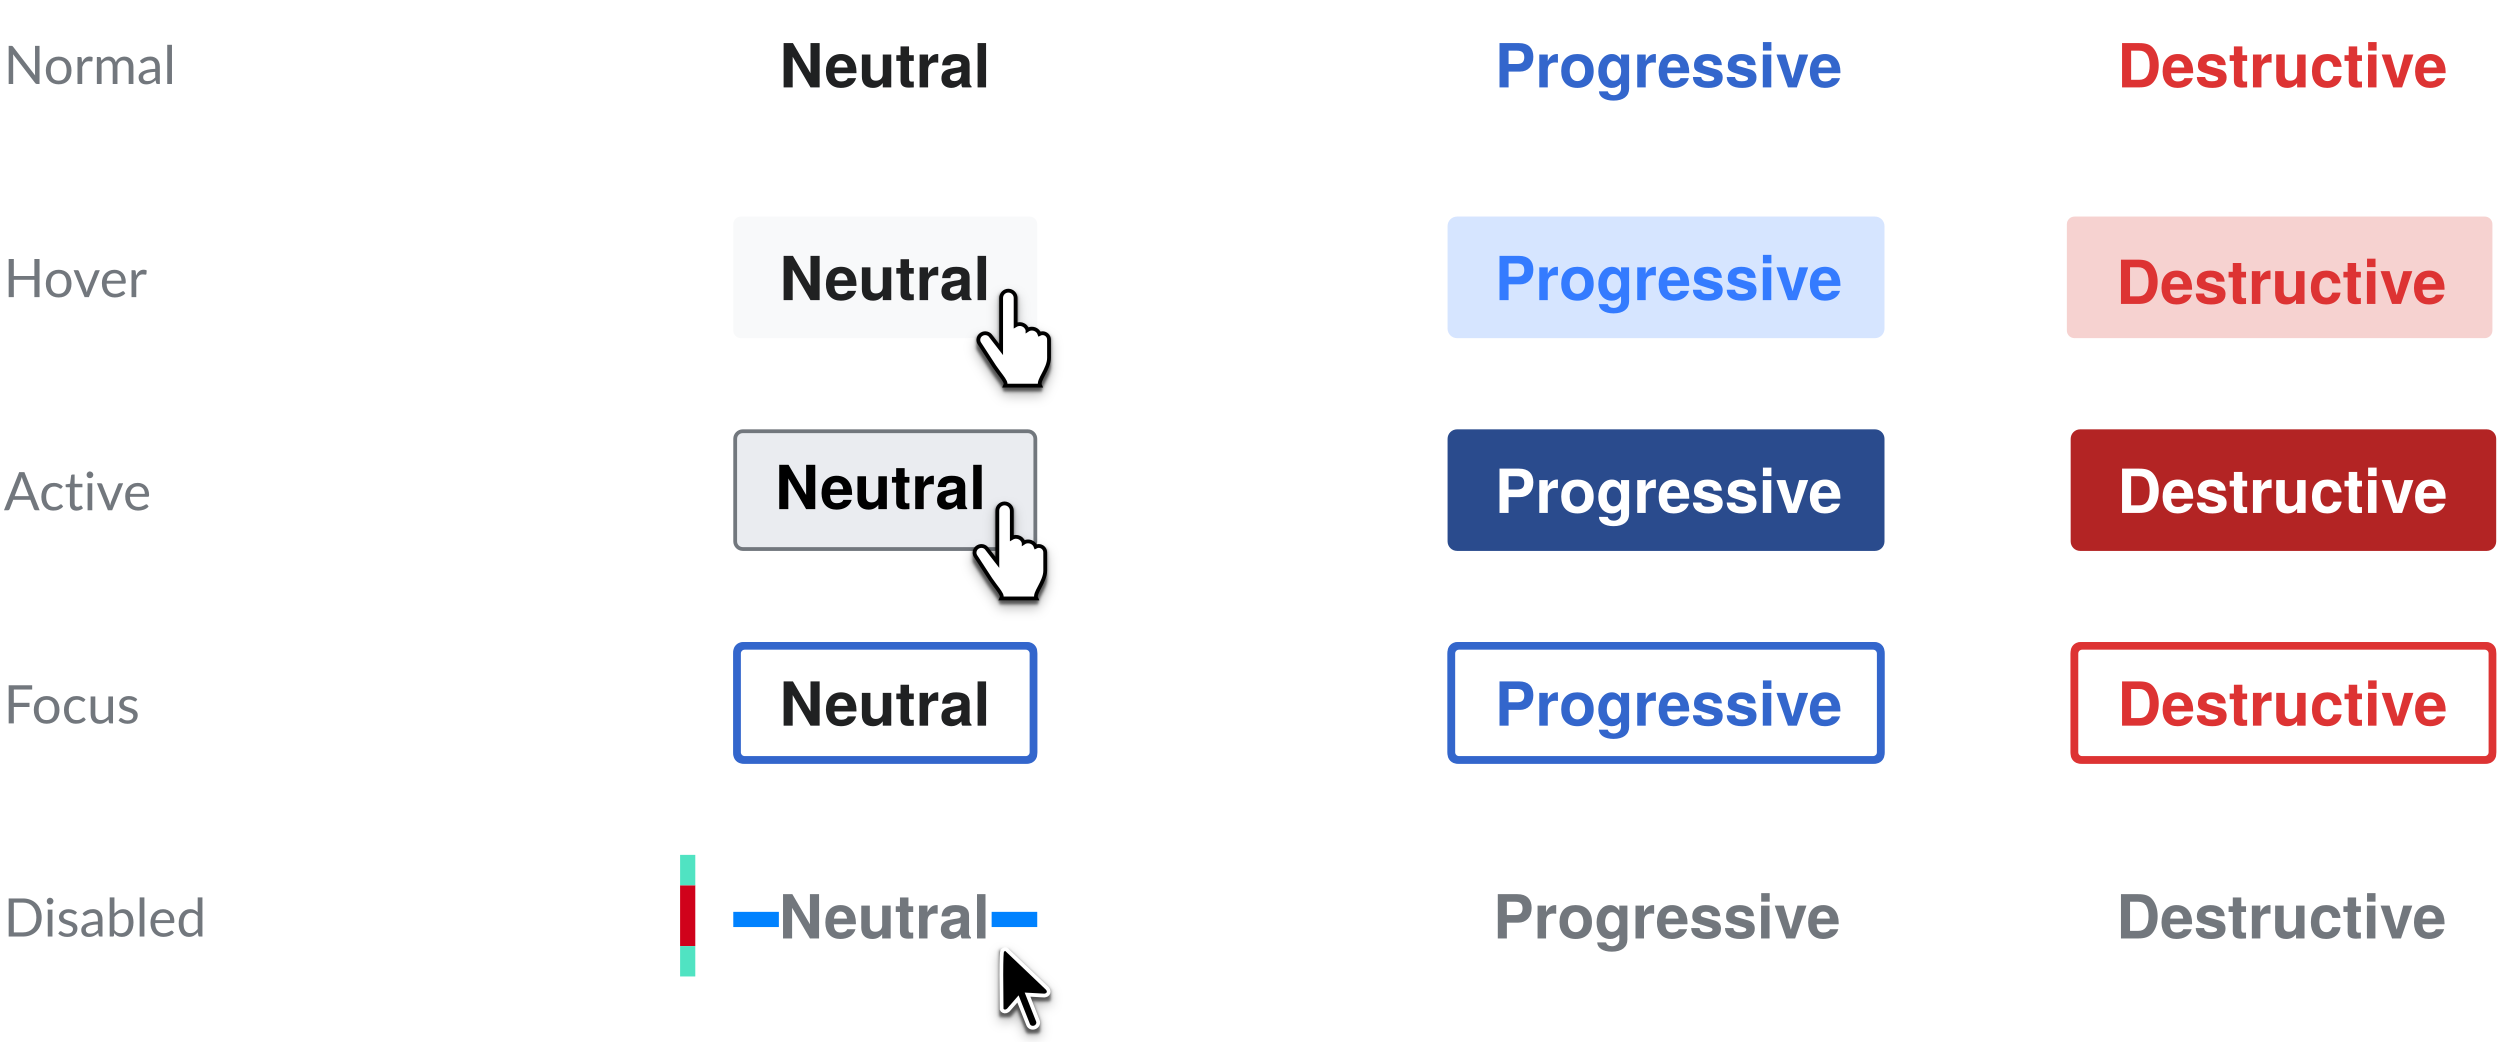
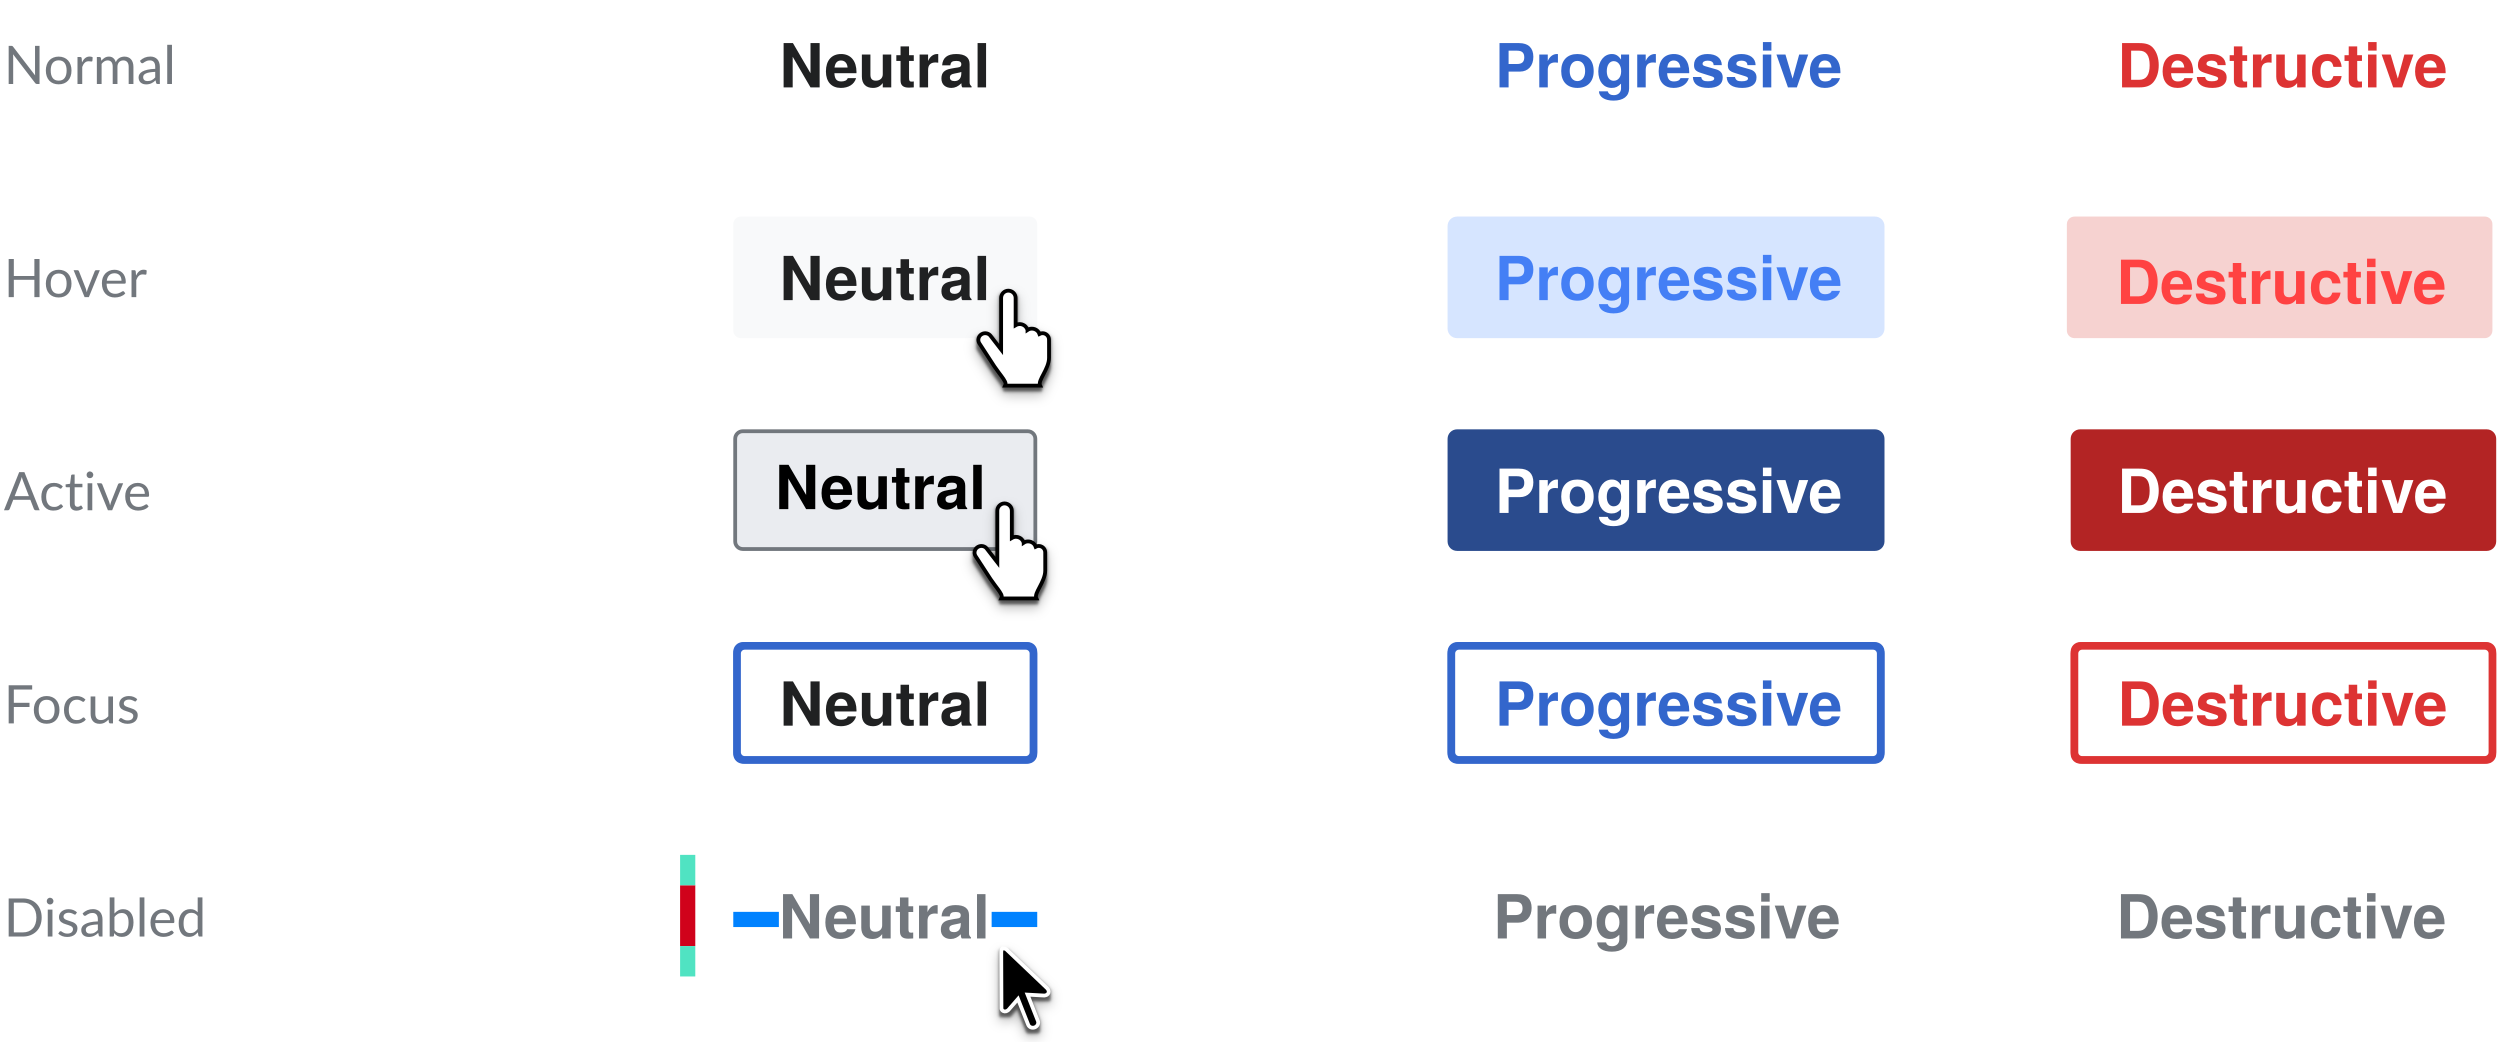
<svg xmlns="http://www.w3.org/2000/svg" xmlns:xlink="http://www.w3.org/1999/xlink" width="658" height="274" viewBox="0 0 658 274">
  <defs>
    <filter id="filter-5" width="173.9%" height="154.2%" x="-36.9%" y="-18.8%" filterUnits="objectBoundingBox">
      <feMorphology in="SourceAlpha" operator="dilate" radius="1" result="shadowSpreadOuter1" />
      <feOffset dy="1" in="shadowSpreadOuter1" result="shadowOffsetOuter1" />
      <feGaussianBlur in="shadowOffsetOuter1" result="shadowBlurOuter1" stdDeviation=".5" />
      <feComposite in="shadowBlurOuter1" in2="SourceAlpha" operator="out" result="shadowBlurOuter1" />
      <feColorMatrix in="shadowBlurOuter1" result="shadowMatrixOuter1" values="0 0 0 0 0 0 0 0 0 0 0 0 0 0 0 0 0 0 0.583 0" />
      <feMorphology in="SourceAlpha" operator="dilate" radius="1" result="shadowSpreadOuter2" />
      <feOffset dy="2" in="shadowSpreadOuter2" result="shadowOffsetOuter2" />
      <feGaussianBlur in="shadowOffsetOuter2" result="shadowBlurOuter2" stdDeviation="1.5" />
      <feComposite in="shadowBlurOuter2" in2="SourceAlpha" operator="out" result="shadowBlurOuter2" />
      <feColorMatrix in="shadowBlurOuter2" result="shadowMatrixOuter2" values="0 0 0 0 0 0 0 0 0 0 0 0 0 0 0 0 0 0 0.25 0" />
      <feMerge>
        <feMergeNode in="shadowMatrixOuter1" />
        <feMergeNode in="shadowMatrixOuter2" />
      </feMerge>
    </filter>
    <filter id="filter-7" width="173.9%" height="154.2%" x="-36.9%" y="-18.8%" filterUnits="objectBoundingBox">
      <feMorphology in="SourceAlpha" operator="dilate" radius="1" result="shadowSpreadOuter1" />
      <feOffset dy="1" in="shadowSpreadOuter1" result="shadowOffsetOuter1" />
      <feGaussianBlur in="shadowOffsetOuter1" result="shadowBlurOuter1" stdDeviation=".5" />
      <feComposite in="shadowBlurOuter1" in2="SourceAlpha" operator="out" result="shadowBlurOuter1" />
      <feColorMatrix in="shadowBlurOuter1" result="shadowMatrixOuter1" values="0 0 0 0 0 0 0 0 0 0 0 0 0 0 0 0 0 0 0.583 0" />
      <feMorphology in="SourceAlpha" operator="dilate" radius="1" result="shadowSpreadOuter2" />
      <feOffset dy="2" in="shadowSpreadOuter2" result="shadowOffsetOuter2" />
      <feGaussianBlur in="shadowOffsetOuter2" result="shadowBlurOuter2" stdDeviation="1.5" />
      <feComposite in="shadowBlurOuter2" in2="SourceAlpha" operator="out" result="shadowBlurOuter2" />
      <feColorMatrix in="shadowBlurOuter2" result="shadowMatrixOuter2" values="0 0 0 0 0 0 0 0 0 0 0 0 0 0 0 0 0 0 0.25 0" />
      <feMerge>
        <feMergeNode in="shadowMatrixOuter1" />
        <feMergeNode in="shadowMatrixOuter2" />
      </feMerge>
    </filter>
-     <filter id="filter-9" width="212.4%" height="164.2%" x="-56%" y="-21.7%" filterUnits="objectBoundingBox">
+     <filter id="filter-9" width="212.6%" height="165%" x="-56.2%" y="-22.5%" filterUnits="objectBoundingBox">
      <feMorphology in="SourceAlpha" operator="dilate" radius="1" result="shadowSpreadOuter1" />
      <feOffset dy="1" in="shadowSpreadOuter1" result="shadowOffsetOuter1" />
      <feGaussianBlur in="shadowOffsetOuter1" result="shadowBlurOuter1" stdDeviation=".5" />
      <feComposite in="shadowBlurOuter1" in2="SourceAlpha" operator="out" result="shadowBlurOuter1" />
      <feColorMatrix in="shadowBlurOuter1" result="shadowMatrixOuter1" values="0 0 0 0 0 0 0 0 0 0 0 0 0 0 0 0 0 0 0.583 0" />
      <feMorphology in="SourceAlpha" operator="dilate" radius="1" result="shadowSpreadOuter2" />
      <feOffset dy="2" in="shadowSpreadOuter2" result="shadowOffsetOuter2" />
      <feGaussianBlur in="shadowOffsetOuter2" result="shadowBlurOuter2" stdDeviation="1.5" />
      <feComposite in="shadowBlurOuter2" in2="SourceAlpha" operator="out" result="shadowBlurOuter2" />
      <feColorMatrix in="shadowBlurOuter2" result="shadowMatrixOuter2" values="0 0 0 0 0 0 0 0 0 0 0 0 0 0 0 0 0 0 0.25 0" />
      <feMerge>
        <feMergeNode in="shadowMatrixOuter1" />
        <feMergeNode in="shadowMatrixOuter2" />
      </feMerge>
    </filter>
    <rect id="path-1" width="115" height="32" x="202" y="162" rx="2" />
    <rect id="path-2" width="112" height="32" x="366" y="162" rx="2" />
    <rect id="path-3" width="80" height="32" x="14" y="162" rx="2" />
    <path id="path-4" d="M17.595 12.379a1.19 1.19 0 00-1.197-1.183 1.19 1.19 0 00-1.196 1.179v-.826c0-.857-.719-1.551-1.606-1.551-.886 0-1.592.694-1.592 1.55V10.35c0-.856-.728-1.55-1.611-1.55s-1.586.694-1.586 1.55V1.425C8.807.638 8.168 0 7.397 0c-.772 0-1.398.638-1.398 1.425v15.038l-3.603-4.659c-.346-.586-1.126-.779-1.742-.431-.617.348-.836 1.105-.49 1.691 0 0 2.817 4.369 3.967 6.093C5.281 20.882 7.17 23.01 7.17 24h7.989c0-1.672 2.443-4.283 2.443-6.798v-3.24l-.006-1.583z" />
    <path id="path-6" d="M17.595 12.379a1.19 1.19 0 00-1.197-1.183 1.19 1.19 0 00-1.196 1.179v-.826c0-.857-.719-1.551-1.606-1.551-.886 0-1.592.694-1.592 1.55V10.35c0-.856-.728-1.55-1.611-1.55s-1.586.694-1.586 1.55V1.425C8.807.638 8.168 0 7.397 0c-.772 0-1.398.638-1.398 1.425v15.038l-3.603-4.659c-.346-.586-1.126-.779-1.742-.431-.617.348-.836 1.105-.49 1.691 0 0 2.817 4.369 3.967 6.093C5.281 20.882 7.17 23.01 7.17 24h7.989c0-1.672 2.443-4.283 2.443-6.798v-3.24l-.006-1.583z" />
    <path id="path-8" d="M6.132 11.269l4.71.26c.72-.08.899-.568.397-1.085L.592.3C.09-.216.027-.049.026.671L0 14.984c-.001.72.467.947 1.04.505l2.742-3.272c.095-.074.208-.146.327-.218l2.97 7.517c.165.41.664.595 1.113.413.449-.18.68-.66.514-1.07l-2.972-7.518.398-.073z" />
  </defs>
  <g id="Artboard-page" fill="none" fill-rule="evenodd" stroke="none" stroke-width="1">
-     <g id="WikimediaUI-components_overview" transform="translate(-2559 -255)">
-       <path fill="#FFF" d="M0 0h14720v3264H0z" />
-       <g id="QUIET-BUTTONS" transform="translate(1948 143)">
-         <g id="Quiet-Buttons-X" transform="translate(0 119)">
-           <g id="Text" transform="translate(790)">
+     <g id="WikimediaUI-components_overview" transform="translate(-1746 -255)">
+       <path fill="#FFF" d="M0 0h14100v3264H0z" />
+       <g id="QUIET-BUTTONS" transform="translate(1746 143)">
+         <g id="Quiet-Buttons-X" transform="translate(1 119)">
+           <g id="Text" transform="translate(178)">
            <g id="BG" stroke-linejoin="square">
              <rect width="113" height="30" x="203" y="163" stroke="#FFF" stroke-width="2" rx="2" />
              <rect width="113" height="30" x="203" y="163" stroke="#36C" stroke-width="2" rx="2" />
              <rect width="114" height="31" x="202.5" y="162.5" stroke="#36C" rx="2" />
            </g>
            <text id="Label" fill="#36C" font-family="HelveticaNeue-Bold, Helvetica Neue, sans-serif" font-size="16" font-weight="bold">
              <tspan x="214.452" y="184">Progressive</tspan>
            </text>
            <g id="BG" stroke-linejoin="square">
              <rect width="110" height="30" x="367" y="163" stroke="#FFF" stroke-width="2" rx="2" />
              <rect width="110" height="30" x="367" y="163" stroke="#D33" stroke-width="2" rx="2" />
              <rect width="111" height="31" x="366.5" y="162.5" stroke="#D33" rx="2" />
            </g>
            <text id="Label" fill="#D33" font-family="HelveticaNeue-Bold, Helvetica Neue, sans-serif" font-size="16" font-weight="bold">
              <tspan x="378.288" y="184">Destructive</tspan>
            </text>
            <rect id="BG" width="114" height="31" x="202.5" y="106.5" fill="#2A4B8D" stroke="#2A4B8D" rx="2" />
            <text id="Label" fill="#FFF" font-family="HelveticaNeue-Bold, Helvetica Neue, sans-serif" font-size="16" font-weight="bold">
              <tspan x="214.452" y="128">Progressive</tspan>
            </text>
            <rect id="BG" width="111" height="31" x="366.5" y="106.5" fill="#B32424" stroke="#B32424" rx="2" />
            <text id="Label" fill="#FFF" font-family="HelveticaNeue-Bold, Helvetica Neue, sans-serif" font-size="16" font-weight="bold">
              <tspan x="378.288" y="128">Destructive</tspan>
            </text>
            <rect id="BG" width="114" height="31" x="202.5" y="50.5" fill="#347BFF" stroke="#347BFF" opacity=".2" rx="2" />
-             <text id="Label" fill="#347BFF" font-family="HelveticaNeue-Bold, Helvetica Neue, sans-serif" font-size="16" font-weight="bold">
+             <text id="Label" fill="#447FF5" font-family="HelveticaNeue-Bold, Helvetica Neue, sans-serif" font-size="16" font-weight="bold">
              <tspan x="214.452" y="72">Progressive</tspan>
            </text>
            <rect id="BG" width="112" height="32" x="365" y="50" fill="#D11D13" opacity=".2" rx="2" />
-             <text id="Label" fill="#D33" font-family="HelveticaNeue-Bold, Helvetica Neue, sans-serif" font-size="16" font-weight="bold">
+             <text id="Label" fill="#FF4242" font-family="HelveticaNeue-Bold, Helvetica Neue, sans-serif" font-size="16" font-weight="bold">
              <tspan x="378" y="73">Destructive</tspan>
            </text>
            <text id="Label" fill="#36C" font-family="HelveticaNeue-Bold, Helvetica Neue, sans-serif" font-size="16" font-weight="bold">
              <tspan x="214.452" y="16">Progressive</tspan>
            </text>
            <text id="Label" fill="#D33" font-family="HelveticaNeue-Bold, Helvetica Neue, sans-serif" font-size="16" font-weight="bold">
              <tspan x="378.288" y="16">Destructive</tspan>
            </text>
            <text id="Label" fill="#72777D" font-family="HelveticaNeue-Bold, Helvetica Neue, sans-serif" font-size="16" font-weight="bold">
              <tspan x="214" y="240">Progressive</tspan>
            </text>
            <text id="Label" fill="#72777D" font-family="HelveticaNeue-Bold, Helvetica Neue, sans-serif" font-size="16" font-weight="bold">
              <tspan x="378" y="240">Destructive</tspan>
            </text>
            <text id="Label" fill="#72777D" font-family="HelveticaNeue-Bold, Helvetica Neue, sans-serif" font-size="16" font-weight="bold">
              <tspan x="26" y="240">Neutral</tspan>
            </text>
            <text id="Label" fill="#202122" font-family="HelveticaNeue-Bold, Helvetica Neue, sans-serif" font-size="16" font-weight="bold">
              <tspan x="26.152" y="16">Neutral</tspan>
            </text>
            <rect id="BG" width="80" height="32" x="14" y="50" fill="#F8F9FA" rx="2" />
            <text id="Label" fill="#202122" font-family="HelveticaNeue-Bold, Helvetica Neue, sans-serif" font-size="16" font-weight="bold">
              <tspan x="26.152" y="72">Neutral</tspan>
            </text>
            <rect id="BG" width="79" height="31" x="14.5" y="106.5" fill="#EAECF0" stroke="#72777D" rx="2" />
            <text id="Label" fill="#000" font-family="HelveticaNeue-Bold, Helvetica Neue, sans-serif" font-size="16" font-weight="bold">
              <tspan x="25" y="127">Neutral</tspan>
            </text>
            <g id="BG" stroke="#36C" stroke-linejoin="square">
              <rect width="78" height="30" x="15" y="163" stroke-width="2" rx="2" />
              <rect width="79" height="31" x="14.5" y="162.5" rx="2" />
            </g>
            <text id="Label" fill="#202122" font-family="HelveticaNeue-Bold, Helvetica Neue, sans-serif" font-size="16" font-weight="bold">
              <tspan x="26.152" y="184">Neutral</tspan>
            </text>
            <g id="_Spec-/-16-sp-(1-em)-+-2-*-8-sp-(0.5-em)" stroke-width="4" transform="rotate(-90 125 125)">
              <g id="_Spec-/-16-sp-(1-em)" stroke="#D0021B" transform="translate(8)">
                <path id="16-sp-(1-em)" d="M0 2h16" />
              </g>
              <g id="_Spec-/-8-sp-(0.5-em)" stroke="#50E3C2" transform="translate(0 1)">
                <path id="8-sp-(0.5-em)" d="M0 1h8" />
              </g>
              <g id="_Spec-/-8-sp-(0.5-em)" stroke="#50E3C2" transform="translate(24)">
                <path id="8-sp-(0.5-em)" d="M0 2h8" />
              </g>
            </g>
            <g id="_Spec-/-12-sp-(0.75-em)" stroke="#0082FF" stroke-width="4" transform="translate(82 234.5)">
              <path id=".75em" d="M0 .5h12" />
            </g>
            <g id="_Spec-/-12-sp-(0.75-em)" stroke="#0082FF" stroke-width="4" transform="translate(14 234.5)">
              <path id=".75em" d="M0 .5h12" />
            </g>
          </g>
-           <g id="Cursor-/-Pointer" transform="translate(869 70)">
+           <g id="Cursor-/-Pointer" transform="translate(257 70)">
            <g id="Cursor-Pointer">
              <use fill="#000" filter="url(#filter-5)" xlink:href="#path-4" />
              <path fill="#FFF" stroke="#000" d="M12.439 9.845a2.038 2.038 0 00-.561-.95 2.138 2.138 0 00-2.571-.298V1.425A1.925 1.925 0 007.397-.5c-.526 0-1.002.216-1.346.567-.34.348-.552.828-.552 1.358V15l-2.69-3.478a1.729 1.729 0 00-1.063-.768 1.83 1.83 0 00-1.338.184 1.778 1.778 0 00-.84 1.053c-.126.435-.08.912.176 1.345 0 0 2.82 4.373 3.971 6.1.345.517.755 1.07 1.161 1.617.868 1.17 1.793 2.306 1.793 2.948 0 .144-.047.312-.128.5h9.221c-.352-.755.25-1.803.875-2.996.704-1.343 1.464-2.841 1.464-4.302v-3.24l-.006-1.585c0-.464-.19-.885-.499-1.19a1.7 1.7 0 00-1.198-.491 1.7 1.7 0 00-.805.201 2.043 2.043 0 00-.514-.805 2.127 2.127 0 00-1.483-.594c-.43 0-.826.124-1.157.347z" />
            </g>
          </g>
-           <g id="Cursor-/-Pointer" transform="translate(868 126)">
+           <g id="Cursor-/-Pointer" transform="translate(256 126)">
            <g id="Cursor-Pointer">
              <use fill="#000" filter="url(#filter-7)" xlink:href="#path-6" />
              <path fill="#FFF" stroke="#000" d="M12.439 9.845a2.038 2.038 0 00-.561-.95 2.138 2.138 0 00-2.571-.298V1.425A1.925 1.925 0 007.397-.5c-.526 0-1.002.216-1.346.567-.34.348-.552.828-.552 1.358V15l-2.69-3.478a1.729 1.729 0 00-1.063-.768 1.83 1.83 0 00-1.338.184 1.778 1.778 0 00-.84 1.053c-.126.435-.08.912.176 1.345 0 0 2.82 4.373 3.971 6.1.345.517.755 1.07 1.161 1.617.868 1.17 1.793 2.306 1.793 2.948 0 .144-.047.312-.128.5h9.221c-.352-.755.25-1.803.875-2.996.704-1.343 1.464-2.841 1.464-4.302v-3.24l-.006-1.585c0-.464-.19-.885-.499-1.19a1.7 1.7 0 00-1.198-.491 1.7 1.7 0 00-.805.201 2.043 2.043 0 00-.514-.805 2.127 2.127 0 00-1.483-.594c-.43 0-.826.124-1.157.347z" />
            </g>
          </g>
-           <g id="Cursor-/-!default" transform="translate(875 243)">
+           <g id="Cursor-/-!default" transform="translate(263 243)">
            <g id="Cursor" fill="#000">
              <use filter="url(#filter-9)" xlink:href="#path-8" />
-               <path stroke="#FFF" d="M3.936 12.924L6.614 19.7c.137.34.408.59.741.713.31.116.677.12 1.025-.02.346-.14.606-.398.75-.697a1.26 1.26 0 00.039-1.024l-2.72-6.886 4.404.244a1.63 1.63 0 00.67-.195.977.977 0 00.445-.514.97.97 0 00-.011-.68 1.584 1.584 0 00-.366-.554L.943-.055C.7-.303.478-.353-.217.204c-.07.246-.131.76-.17 1.734-.078 1.911-.1 5.713.008 13.687a.971.971 0 00.465.498.98.98 0 00.678.06c.191-.048.405-.153.627-.333l2.545-2.926z" />
+               <path stroke="#FFF" d="M3.936 12.924L6.614 19.7c.137.34.408.59.741.713.31.116.677.12 1.025-.02.346-.14.606-.398.75-.697a1.26 1.26 0 00.039-1.024l-2.72-6.886 4.404.244c.279-.025.501-.098.67-.195a.977.977 0 00.445-.514.97.97 0 00-.011-.68 1.584 1.584 0 00-.366-.554L.944-.054C.787-.214.66-.32-.142-.404c-.143.092-.331.348-.332 1.073l.053 14.847c.103.304.287.5.507.607.192.093.42.124.678.06.191-.048.405-.153.627-.333l2.545-2.926z" />
            </g>
          </g>
          <text id="State-Description" fill="#72777D" font-family="Lato-Regular, Lato, sans-serif" font-size="14" font-weight="normal">
-             <tspan x="612" y="15.1">Normal</tspan>
-             <tspan x="612" y="71.2">Hover</tspan>
-             <tspan x="612" y="127.3">Active</tspan>
-             <tspan x="612" y="183.4">Focus</tspan>
-             <tspan x="612" y="239.5">Disabled</tspan>
+             <tspan x="0" y="15.1">Normal</tspan>
+             <tspan x="0" y="71.2">Hover</tspan>
+             <tspan x="0" y="127.3">Active</tspan>
+             <tspan x="0" y="183.4">Focus</tspan>
+             <tspan x="0" y="239.5">Disabled</tspan>
          </text>
        </g>
      </g>
    </g>
  </g>
</svg>
